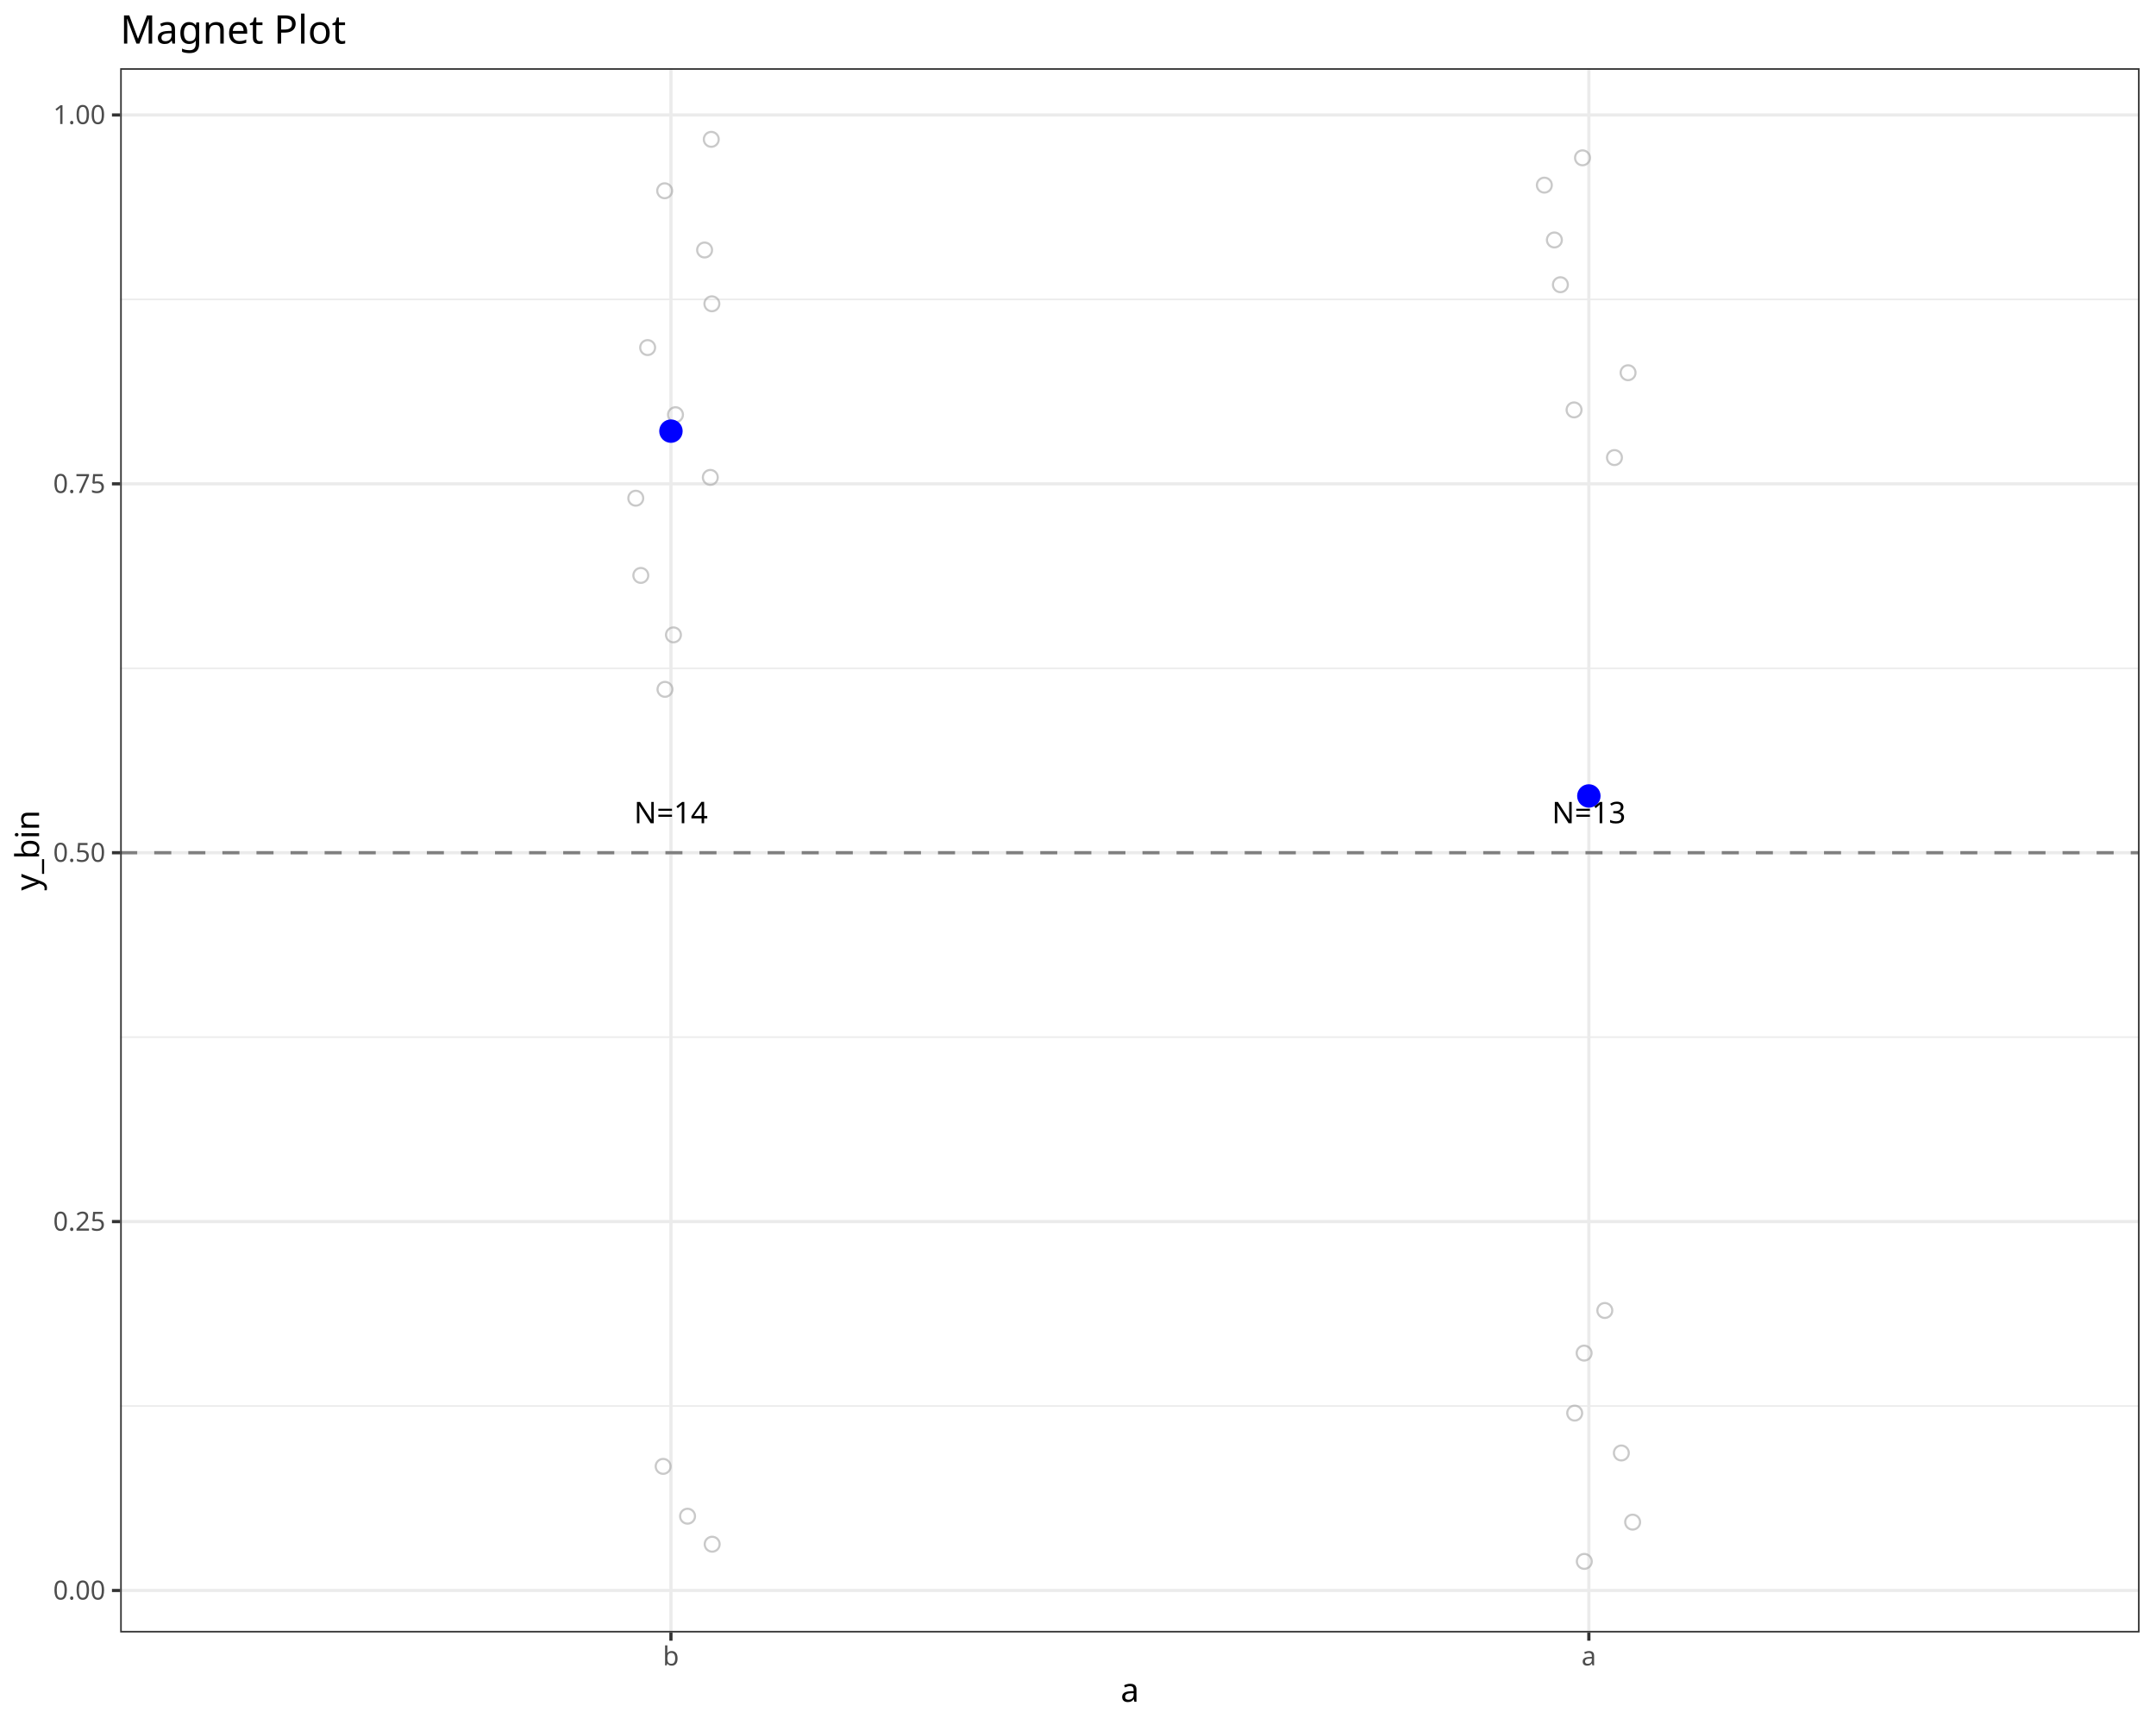
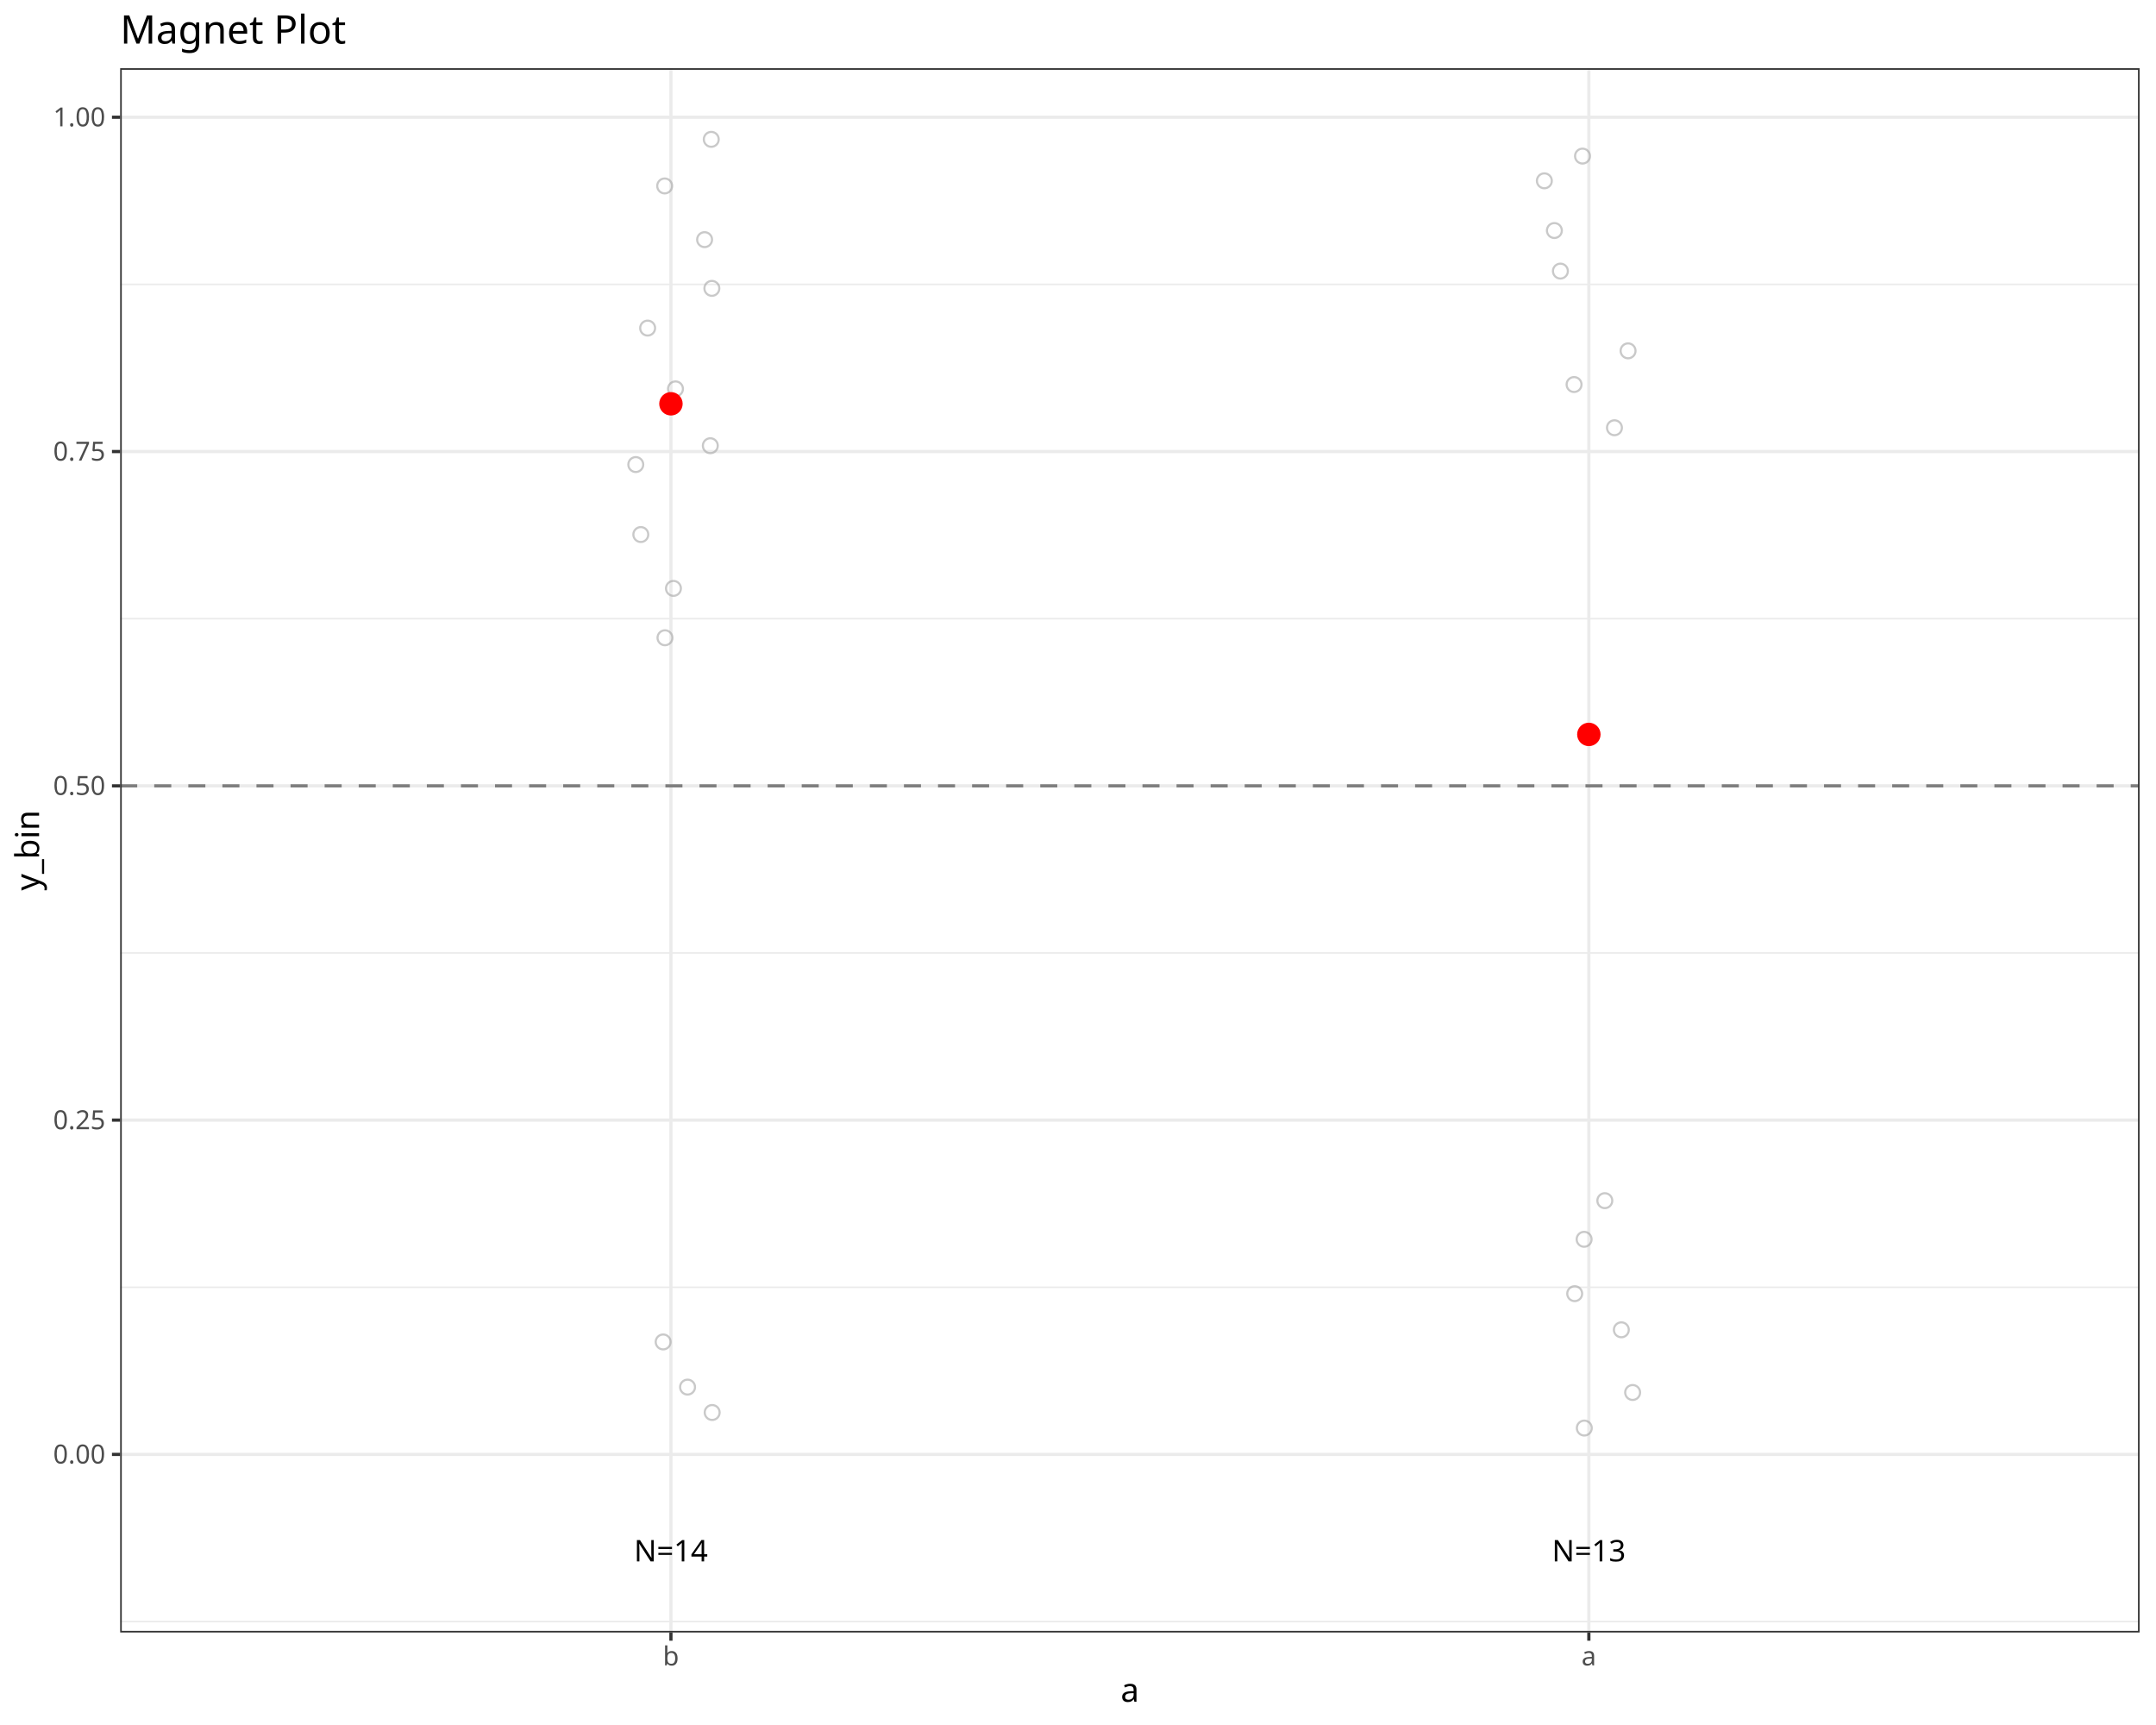
<svg xmlns="http://www.w3.org/2000/svg" class="svglite" data-engine-version="2.0" width="720.00pt" height="576.00pt" viewBox="0 0 720.00 576.00">
  <defs>
    <style type="text/css">
    .svglite line, .svglite polyline, .svglite polygon, .svglite path, .svglite rect, .svglite circle {
      fill: none;
      stroke: #000000;
      stroke-linecap: round;
      stroke-linejoin: round;
      stroke-miterlimit: 10.00;
    }
  </style>
  </defs>
  <rect width="100%" height="100%" style="stroke: none; fill: #FFFFFF;" />
  <defs>
    <clipPath id="cpMC4wMHw3MjAuMDB8MC4wMHw1NzYuMDA=">
      <rect x="0.00" y="0.00" width="720.00" height="576.00" />
    </clipPath>
  </defs>
  <g clip-path="url(#cpMC4wMHw3MjAuMDB8MC4wMHw1NzYuMDA=)">
    <rect x="0.00" y="0.00" width="720.00" height="576.00" style="stroke-width: 1.07; stroke: #FFFFFF; fill: #FFFFFF;" />
  </g>
  <defs>
    <clipPath id="cpNDAuMTN8NzE0LjUyfDIyLjc4fDU0NS4xMQ==">
      <rect x="40.13" y="22.78" width="674.39" height="522.33" />
    </clipPath>
  </defs>
  <g clip-path="url(#cpNDAuMTN8NzE0LjUyfDIyLjc4fDU0NS4xMQ==)">
    <rect x="40.13" y="22.78" width="674.39" height="522.33" style="stroke-width: 1.07; stroke: none; fill: #FFFFFF;" />
-     <polyline points="40.13,469.49 714.52,469.49 " style="stroke-width: 0.53; stroke: #EBEBEB; stroke-linecap: butt;" />
-     <polyline points="40.13,346.32 714.52,346.32 " style="stroke-width: 0.53; stroke: #EBEBEB; stroke-linecap: butt;" />
-     <polyline points="40.13,223.15 714.52,223.15 " style="stroke-width: 0.53; stroke: #EBEBEB; stroke-linecap: butt;" />
-     <polyline points="40.13,99.97 714.52,99.97 " style="stroke-width: 0.53; stroke: #EBEBEB; stroke-linecap: butt;" />
-     <polyline points="40.13,531.08 714.52,531.08 " style="stroke-width: 1.07; stroke: #EBEBEB; stroke-linecap: butt;" />
-     <polyline points="40.13,407.91 714.52,407.91 " style="stroke-width: 1.07; stroke: #EBEBEB; stroke-linecap: butt;" />
-     <polyline points="40.13,284.73 714.52,284.73 " style="stroke-width: 1.07; stroke: #EBEBEB; stroke-linecap: butt;" />
-     <polyline points="40.13,161.56 714.52,161.56 " style="stroke-width: 1.07; stroke: #EBEBEB; stroke-linecap: butt;" />
-     <polyline points="40.13,38.39 714.52,38.39 " style="stroke-width: 1.07; stroke: #EBEBEB; stroke-linecap: butt;" />
+     <polyline points="40.13,541.46 714.52,541.46 " style="stroke-width: 0.53; stroke: #EBEBEB; stroke-linecap: butt;" />
+     <polyline points="40.13,429.84 714.52,429.84 " style="stroke-width: 0.53; stroke: #EBEBEB; stroke-linecap: butt;" />
+     <polyline points="40.13,318.21 714.52,318.21 " style="stroke-width: 0.53; stroke: #EBEBEB; stroke-linecap: butt;" />
+     <polyline points="40.13,206.59 714.52,206.59 " style="stroke-width: 0.53; stroke: #EBEBEB; stroke-linecap: butt;" />
+     <polyline points="40.13,94.96 714.52,94.96 " style="stroke-width: 0.53; stroke: #EBEBEB; stroke-linecap: butt;" />
+     <polyline points="40.13,485.65 714.52,485.65 " style="stroke-width: 1.07; stroke: #EBEBEB; stroke-linecap: butt;" />
+     <polyline points="40.13,374.02 714.52,374.02 " style="stroke-width: 1.07; stroke: #EBEBEB; stroke-linecap: butt;" />
+     <polyline points="40.13,262.40 714.52,262.40 " style="stroke-width: 1.07; stroke: #EBEBEB; stroke-linecap: butt;" />
+     <polyline points="40.13,150.77 714.52,150.77 " style="stroke-width: 1.07; stroke: #EBEBEB; stroke-linecap: butt;" />
+     <polyline points="40.13,39.15 714.52,39.15 " style="stroke-width: 1.07; stroke: #EBEBEB; stroke-linecap: butt;" />
    <polyline points="224.06,545.11 224.06,22.78 " style="stroke-width: 1.07; stroke: #EBEBEB; stroke-linecap: butt;" />
    <polyline points="530.60,545.11 530.60,22.78 " style="stroke-width: 1.07; stroke: #EBEBEB; stroke-linecap: butt;" />
-     <line x1="40.13" y1="284.73" x2="714.52" y2="284.73" style="stroke-width: 1.07; stroke: #7F7F7F; stroke-dasharray: 5.69,5.69; stroke-linecap: butt;" />
-     <circle cx="528.48" cy="52.70" r="2.49" style="stroke-width: 0.71; stroke: #A6A6A6; stroke-opacity: 0.60;" />
+     <line x1="40.13" y1="262.40" x2="714.52" y2="262.40" style="stroke-width: 1.07; stroke: #7F7F7F; stroke-dasharray: 5.69,5.69; stroke-linecap: butt;" />
+     <circle cx="528.48" cy="52.12" r="2.49" style="stroke-width: 0.71; stroke: #A6A6A6; stroke-opacity: 0.60;" />
    <circle cx="237.53" cy="46.53" r="2.49" style="stroke-width: 0.71; stroke: #A6A6A6; stroke-opacity: 0.60;" />
-     <circle cx="515.74" cy="61.82" r="2.49" style="stroke-width: 0.71; stroke: #A6A6A6; stroke-opacity: 0.60;" />
-     <circle cx="221.97" cy="63.70" r="2.49" style="stroke-width: 0.71; stroke: #A6A6A6; stroke-opacity: 0.60;" />
-     <circle cx="519.09" cy="80.13" r="2.49" style="stroke-width: 0.71; stroke: #A6A6A6; stroke-opacity: 0.60;" />
-     <circle cx="235.30" cy="83.48" r="2.49" style="stroke-width: 0.71; stroke: #A6A6A6; stroke-opacity: 0.60;" />
-     <circle cx="237.73" cy="101.44" r="2.49" style="stroke-width: 0.71; stroke: #A6A6A6; stroke-opacity: 0.60;" />
-     <circle cx="529.08" cy="521.37" r="2.49" style="stroke-width: 0.71; stroke: #A6A6A6; stroke-opacity: 0.60;" />
-     <circle cx="545.22" cy="508.26" r="2.49" style="stroke-width: 0.71; stroke: #A6A6A6; stroke-opacity: 0.60;" />
-     <circle cx="521.10" cy="95.07" r="2.49" style="stroke-width: 0.71; stroke: #A6A6A6; stroke-opacity: 0.60;" />
-     <circle cx="216.28" cy="116.06" r="2.49" style="stroke-width: 0.71; stroke: #A6A6A6; stroke-opacity: 0.60;" />
-     <circle cx="225.58" cy="138.47" r="2.49" style="stroke-width: 0.71; stroke: #A6A6A6; stroke-opacity: 0.60;" />
-     <circle cx="237.21" cy="159.41" r="2.49" style="stroke-width: 0.71; stroke: #A6A6A6; stroke-opacity: 0.60;" />
-     <circle cx="541.45" cy="485.17" r="2.49" style="stroke-width: 0.71; stroke: #A6A6A6; stroke-opacity: 0.60;" />
-     <circle cx="212.32" cy="166.36" r="2.49" style="stroke-width: 0.71; stroke: #A6A6A6; stroke-opacity: 0.60;" />
-     <circle cx="543.70" cy="124.46" r="2.49" style="stroke-width: 0.71; stroke: #A6A6A6; stroke-opacity: 0.60;" />
-     <circle cx="237.83" cy="515.63" r="2.49" style="stroke-width: 0.71; stroke: #A6A6A6; stroke-opacity: 0.60;" />
-     <circle cx="214.00" cy="192.14" r="2.49" style="stroke-width: 0.71; stroke: #A6A6A6; stroke-opacity: 0.60;" />
-     <circle cx="525.87" cy="471.85" r="2.49" style="stroke-width: 0.71; stroke: #A6A6A6; stroke-opacity: 0.60;" />
-     <circle cx="529.02" cy="451.82" r="2.49" style="stroke-width: 0.71; stroke: #A6A6A6; stroke-opacity: 0.60;" />
-     <circle cx="525.66" cy="136.87" r="2.49" style="stroke-width: 0.71; stroke: #A6A6A6; stroke-opacity: 0.60;" />
-     <circle cx="229.61" cy="506.28" r="2.49" style="stroke-width: 0.71; stroke: #A6A6A6; stroke-opacity: 0.60;" />
-     <circle cx="539.15" cy="152.79" r="2.49" style="stroke-width: 0.71; stroke: #A6A6A6; stroke-opacity: 0.60;" />
-     <circle cx="535.93" cy="437.59" r="2.49" style="stroke-width: 0.71; stroke: #A6A6A6; stroke-opacity: 0.60;" />
-     <circle cx="221.46" cy="489.64" r="2.49" style="stroke-width: 0.71; stroke: #A6A6A6; stroke-opacity: 0.60;" />
-     <circle cx="224.90" cy="211.99" r="2.49" style="stroke-width: 0.71; stroke: #A6A6A6; stroke-opacity: 0.60;" />
-     <circle cx="222.07" cy="230.18" r="2.49" style="stroke-width: 0.71; stroke: #A6A6A6; stroke-opacity: 0.60;" />
-     <circle cx="530.60" cy="265.78" r="3.56" style="stroke-width: 0.71; stroke: #0000FF; fill: #0000FF;" />
-     <circle cx="224.06" cy="143.96" r="3.56" style="stroke-width: 0.71; stroke: #0000FF; fill: #0000FF;" />
-     <text x="530.60" y="274.88" text-anchor="middle" style="font-size: 9.96px; font-family: sans;" textLength="24.09px" lengthAdjust="spacingAndGlyphs">N=13</text>
-     <text x="224.06" y="274.88" text-anchor="middle" style="font-size: 9.96px; font-family: sans;" textLength="24.09px" lengthAdjust="spacingAndGlyphs">N=14</text>
+     <circle cx="515.74" cy="60.38" r="2.49" style="stroke-width: 0.71; stroke: #A6A6A6; stroke-opacity: 0.60;" />
+     <circle cx="221.97" cy="62.09" r="2.49" style="stroke-width: 0.71; stroke: #A6A6A6; stroke-opacity: 0.60;" />
+     <circle cx="519.09" cy="76.98" r="2.49" style="stroke-width: 0.71; stroke: #A6A6A6; stroke-opacity: 0.60;" />
+     <circle cx="235.30" cy="80.02" r="2.49" style="stroke-width: 0.71; stroke: #A6A6A6; stroke-opacity: 0.60;" />
+     <circle cx="237.73" cy="96.29" r="2.49" style="stroke-width: 0.71; stroke: #A6A6A6; stroke-opacity: 0.60;" />
+     <circle cx="529.08" cy="476.85" r="2.49" style="stroke-width: 0.71; stroke: #A6A6A6; stroke-opacity: 0.60;" />
+     <circle cx="545.22" cy="464.97" r="2.49" style="stroke-width: 0.71; stroke: #A6A6A6; stroke-opacity: 0.60;" />
+     <circle cx="521.10" cy="90.52" r="2.49" style="stroke-width: 0.71; stroke: #A6A6A6; stroke-opacity: 0.60;" />
+     <circle cx="216.28" cy="109.55" r="2.49" style="stroke-width: 0.71; stroke: #A6A6A6; stroke-opacity: 0.60;" />
+     <circle cx="225.58" cy="129.85" r="2.49" style="stroke-width: 0.71; stroke: #A6A6A6; stroke-opacity: 0.60;" />
+     <circle cx="237.21" cy="148.83" r="2.49" style="stroke-width: 0.71; stroke: #A6A6A6; stroke-opacity: 0.60;" />
+     <circle cx="541.45" cy="444.04" r="2.49" style="stroke-width: 0.71; stroke: #A6A6A6; stroke-opacity: 0.60;" />
+     <circle cx="212.32" cy="155.12" r="2.49" style="stroke-width: 0.71; stroke: #A6A6A6; stroke-opacity: 0.60;" />
+     <circle cx="543.70" cy="117.15" r="2.49" style="stroke-width: 0.71; stroke: #A6A6A6; stroke-opacity: 0.60;" />
+     <circle cx="237.83" cy="471.65" r="2.49" style="stroke-width: 0.71; stroke: #A6A6A6; stroke-opacity: 0.60;" />
+     <circle cx="214.00" cy="178.49" r="2.49" style="stroke-width: 0.71; stroke: #A6A6A6; stroke-opacity: 0.60;" />
+     <circle cx="525.87" cy="431.97" r="2.49" style="stroke-width: 0.71; stroke: #A6A6A6; stroke-opacity: 0.60;" />
+     <circle cx="529.02" cy="413.82" r="2.49" style="stroke-width: 0.71; stroke: #A6A6A6; stroke-opacity: 0.60;" />
+     <circle cx="525.66" cy="128.40" r="2.49" style="stroke-width: 0.71; stroke: #A6A6A6; stroke-opacity: 0.60;" />
+     <circle cx="229.61" cy="463.17" r="2.49" style="stroke-width: 0.71; stroke: #A6A6A6; stroke-opacity: 0.60;" />
+     <circle cx="539.15" cy="142.83" r="2.49" style="stroke-width: 0.71; stroke: #A6A6A6; stroke-opacity: 0.60;" />
+     <circle cx="535.93" cy="400.92" r="2.49" style="stroke-width: 0.71; stroke: #A6A6A6; stroke-opacity: 0.60;" />
+     <circle cx="221.46" cy="448.09" r="2.49" style="stroke-width: 0.71; stroke: #A6A6A6; stroke-opacity: 0.60;" />
+     <circle cx="224.90" cy="196.47" r="2.49" style="stroke-width: 0.71; stroke: #A6A6A6; stroke-opacity: 0.60;" />
+     <circle cx="222.07" cy="212.96" r="2.49" style="stroke-width: 0.71; stroke: #A6A6A6; stroke-opacity: 0.60;" />
+     <circle cx="530.60" cy="245.23" r="3.56" style="stroke-width: 0.71; stroke: #FF0000; fill: #FF0000;" />
+     <circle cx="224.06" cy="134.83" r="3.56" style="stroke-width: 0.71; stroke: #FF0000; fill: #FF0000;" />
+     <text x="530.60" y="521.37" text-anchor="middle" style="font-size: 9.96px; font-family: sans;" textLength="24.09px" lengthAdjust="spacingAndGlyphs">N=13</text>
+     <text x="224.06" y="521.37" text-anchor="middle" style="font-size: 9.96px; font-family: sans;" textLength="24.09px" lengthAdjust="spacingAndGlyphs">N=14</text>
    <rect x="40.13" y="22.78" width="674.39" height="522.33" style="stroke-width: 1.07; stroke: #333333;" />
  </g>
  <g clip-path="url(#cpMC4wMHw3MjAuMDB8MC4wMHw1NzYuMDA=)">
-     <text x="35.20" y="534.11" text-anchor="end" style="font-size: 8.80px; fill: #4D4D4D; font-family: sans;" textLength="17.13px" lengthAdjust="spacingAndGlyphs">0.00</text>
-     <text x="35.20" y="410.94" text-anchor="end" style="font-size: 8.80px; fill: #4D4D4D; font-family: sans;" textLength="17.13px" lengthAdjust="spacingAndGlyphs">0.25</text>
-     <text x="35.20" y="287.76" text-anchor="end" style="font-size: 8.80px; fill: #4D4D4D; font-family: sans;" textLength="17.13px" lengthAdjust="spacingAndGlyphs">0.50</text>
-     <text x="35.20" y="164.59" text-anchor="end" style="font-size: 8.80px; fill: #4D4D4D; font-family: sans;" textLength="17.13px" lengthAdjust="spacingAndGlyphs">0.75</text>
-     <text x="35.20" y="41.41" text-anchor="end" style="font-size: 8.80px; fill: #4D4D4D; font-family: sans;" textLength="17.13px" lengthAdjust="spacingAndGlyphs">1.00</text>
-     <polyline points="37.39,531.08 40.13,531.08 " style="stroke-width: 1.07; stroke: #333333; stroke-linecap: butt;" />
-     <polyline points="37.39,407.91 40.13,407.91 " style="stroke-width: 1.07; stroke: #333333; stroke-linecap: butt;" />
-     <polyline points="37.39,284.73 40.13,284.73 " style="stroke-width: 1.07; stroke: #333333; stroke-linecap: butt;" />
-     <polyline points="37.39,161.56 40.13,161.56 " style="stroke-width: 1.07; stroke: #333333; stroke-linecap: butt;" />
-     <polyline points="37.39,38.39 40.13,38.39 " style="stroke-width: 1.07; stroke: #333333; stroke-linecap: butt;" />
+     <text x="35.20" y="488.68" text-anchor="end" style="font-size: 8.80px; fill: #4D4D4D; font-family: sans;" textLength="17.13px" lengthAdjust="spacingAndGlyphs">0.00</text>
+     <text x="35.20" y="377.05" text-anchor="end" style="font-size: 8.80px; fill: #4D4D4D; font-family: sans;" textLength="17.13px" lengthAdjust="spacingAndGlyphs">0.25</text>
+     <text x="35.20" y="265.43" text-anchor="end" style="font-size: 8.80px; fill: #4D4D4D; font-family: sans;" textLength="17.13px" lengthAdjust="spacingAndGlyphs">0.50</text>
+     <text x="35.20" y="153.80" text-anchor="end" style="font-size: 8.80px; fill: #4D4D4D; font-family: sans;" textLength="17.13px" lengthAdjust="spacingAndGlyphs">0.75</text>
+     <text x="35.20" y="42.18" text-anchor="end" style="font-size: 8.80px; fill: #4D4D4D; font-family: sans;" textLength="17.13px" lengthAdjust="spacingAndGlyphs">1.00</text>
+     <polyline points="37.39,485.65 40.13,485.65 " style="stroke-width: 1.07; stroke: #333333; stroke-linecap: butt;" />
+     <polyline points="37.39,374.02 40.13,374.02 " style="stroke-width: 1.07; stroke: #333333; stroke-linecap: butt;" />
+     <polyline points="37.39,262.40 40.13,262.40 " style="stroke-width: 1.07; stroke: #333333; stroke-linecap: butt;" />
+     <polyline points="37.39,150.77 40.13,150.77 " style="stroke-width: 1.07; stroke: #333333; stroke-linecap: butt;" />
+     <polyline points="37.39,39.15 40.13,39.15 " style="stroke-width: 1.07; stroke: #333333; stroke-linecap: butt;" />
    <polyline points="224.06,547.85 224.06,545.11 " style="stroke-width: 1.07; stroke: #333333; stroke-linecap: butt;" />
    <polyline points="530.60,547.85 530.60,545.11 " style="stroke-width: 1.07; stroke: #333333; stroke-linecap: butt;" />
    <text x="224.06" y="556.10" text-anchor="middle" style="font-size: 8.80px; fill: #4D4D4D; font-family: sans;" textLength="4.89px" lengthAdjust="spacingAndGlyphs">b</text>
    <text x="530.60" y="556.10" text-anchor="middle" style="font-size: 8.80px; fill: #4D4D4D; font-family: sans;" textLength="4.89px" lengthAdjust="spacingAndGlyphs">a</text>
    <text x="377.33" y="568.24" text-anchor="middle" style="font-size: 11.00px; font-family: sans;" textLength="6.12px" lengthAdjust="spacingAndGlyphs">a</text>
    <text transform="translate(13.05,283.95) rotate(-90)" text-anchor="middle" style="font-size: 11.00px; font-family: sans;" textLength="26.30px" lengthAdjust="spacingAndGlyphs">y_bin</text>
    <text x="40.13" y="14.56" style="font-size: 13.20px; font-family: sans;" textLength="70.45px" lengthAdjust="spacingAndGlyphs">Magnet Plot</text>
  </g>
</svg>
